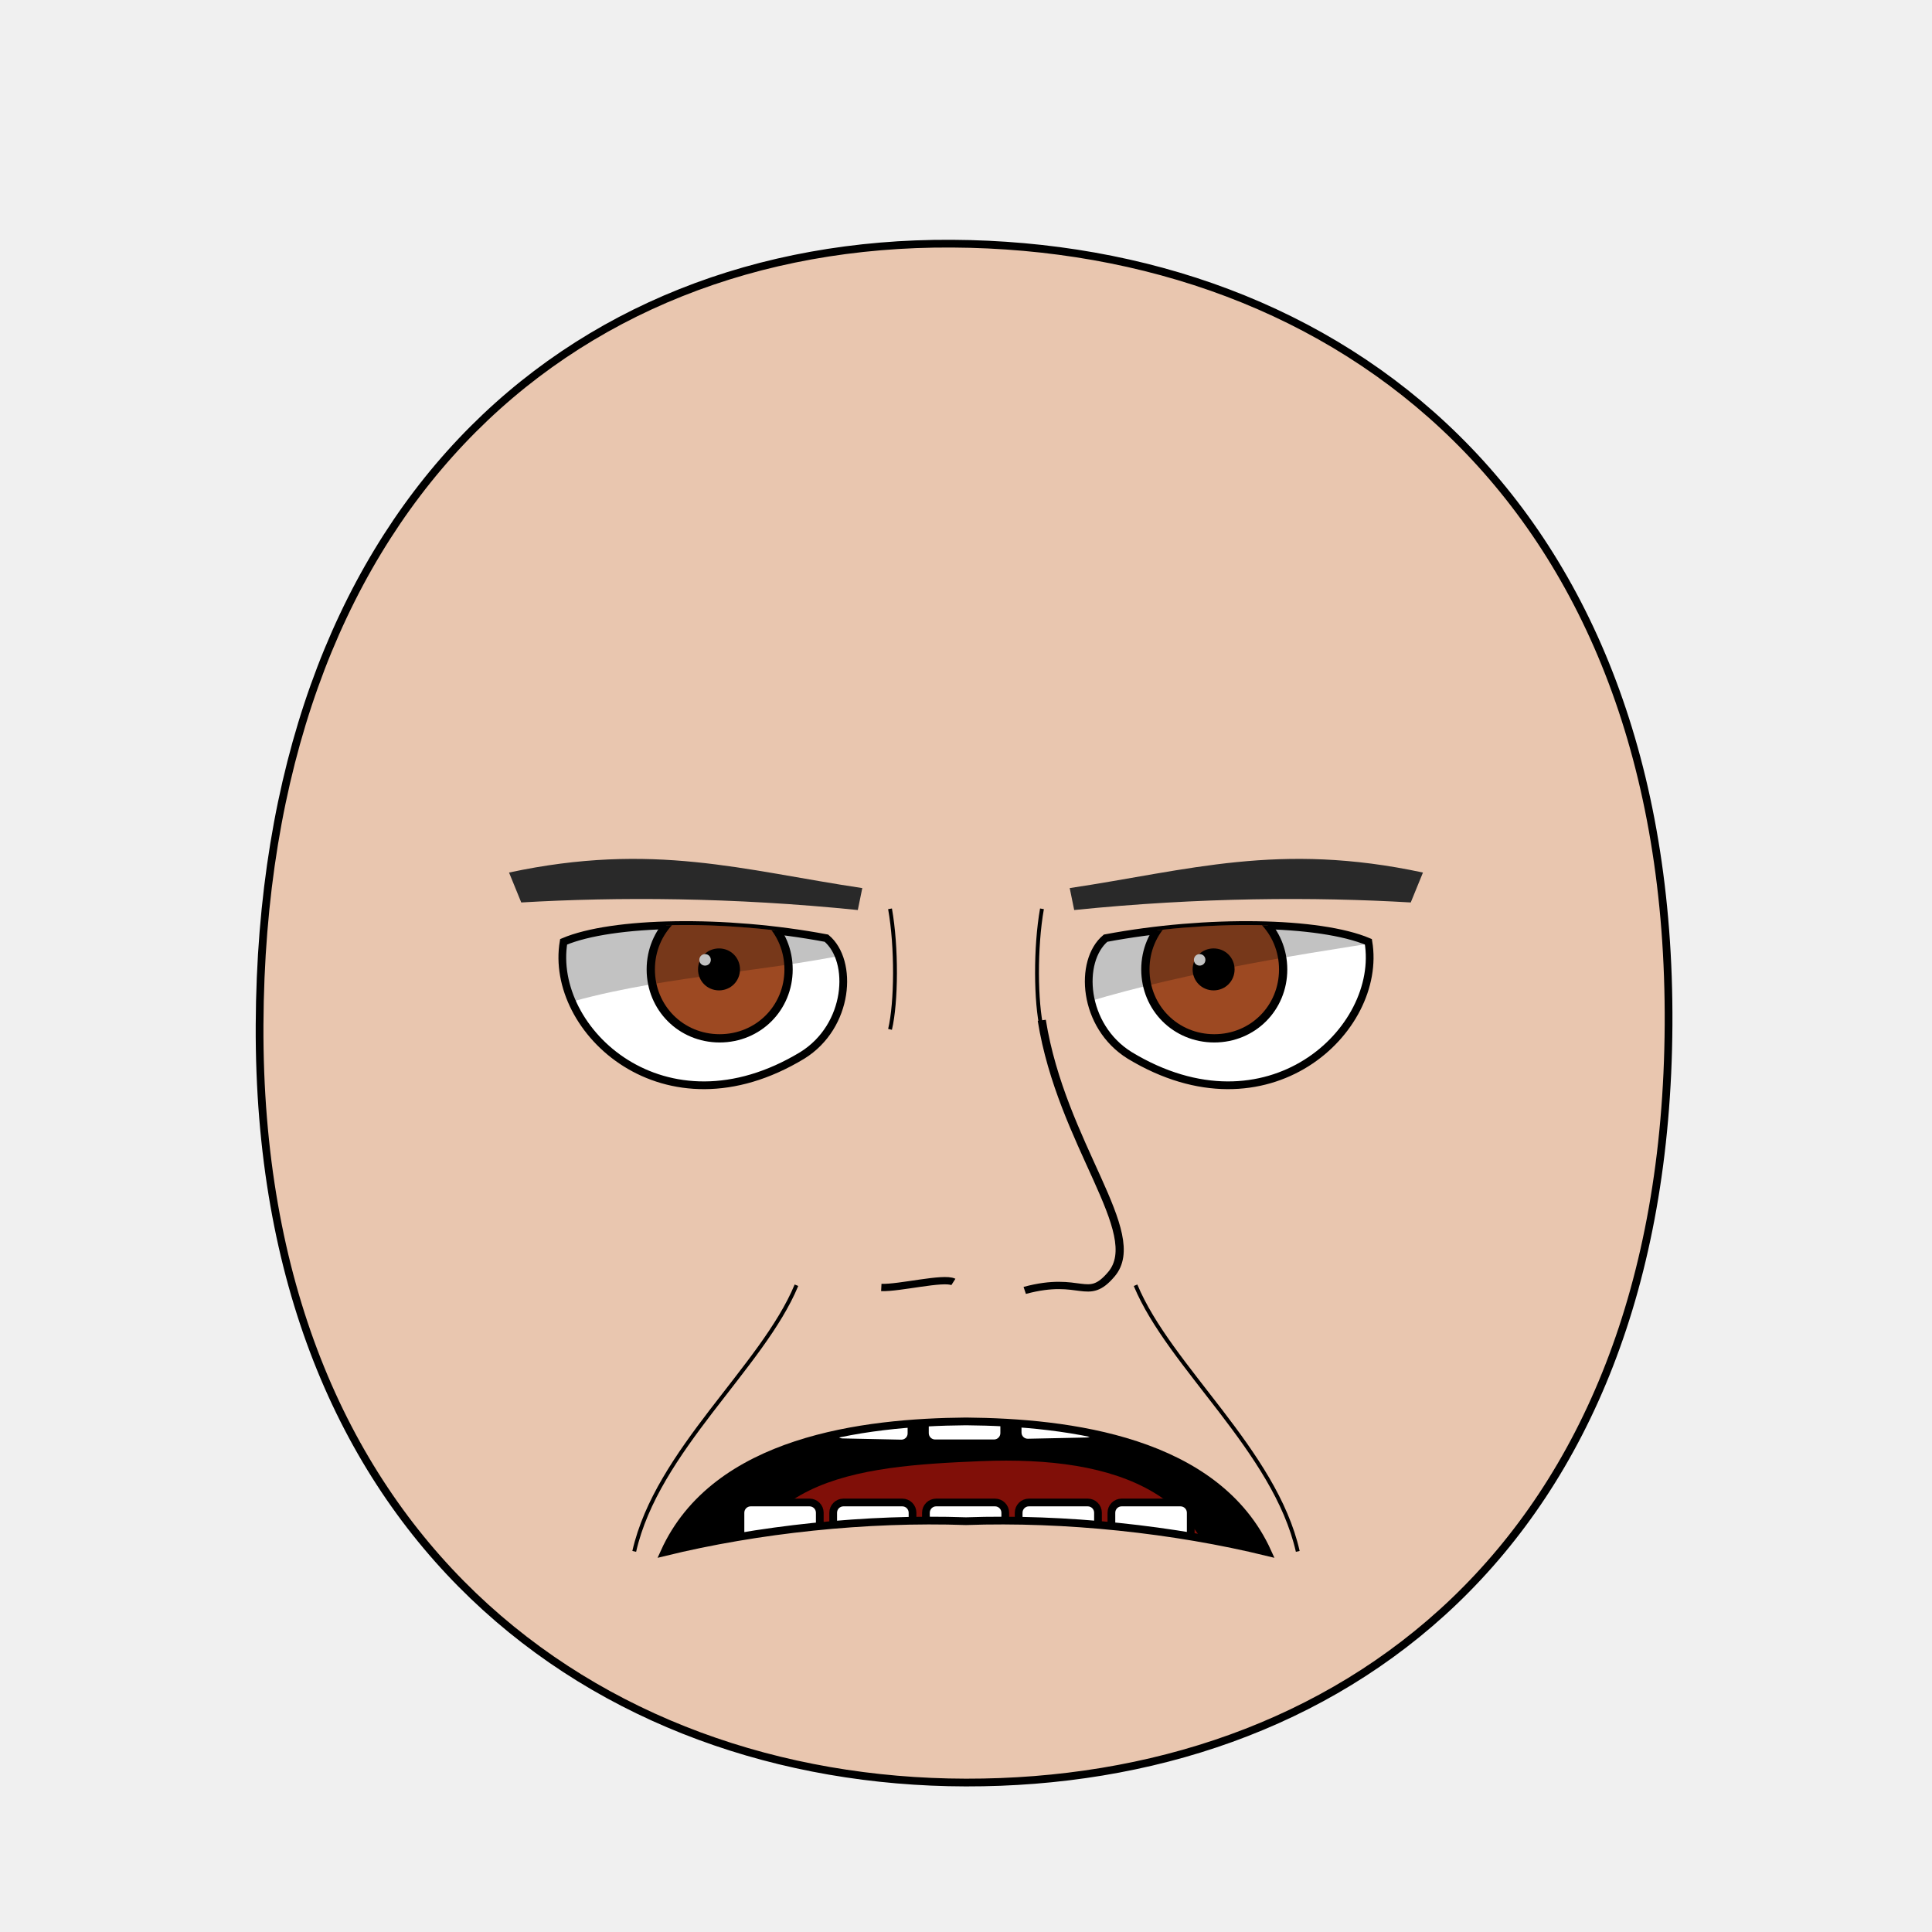
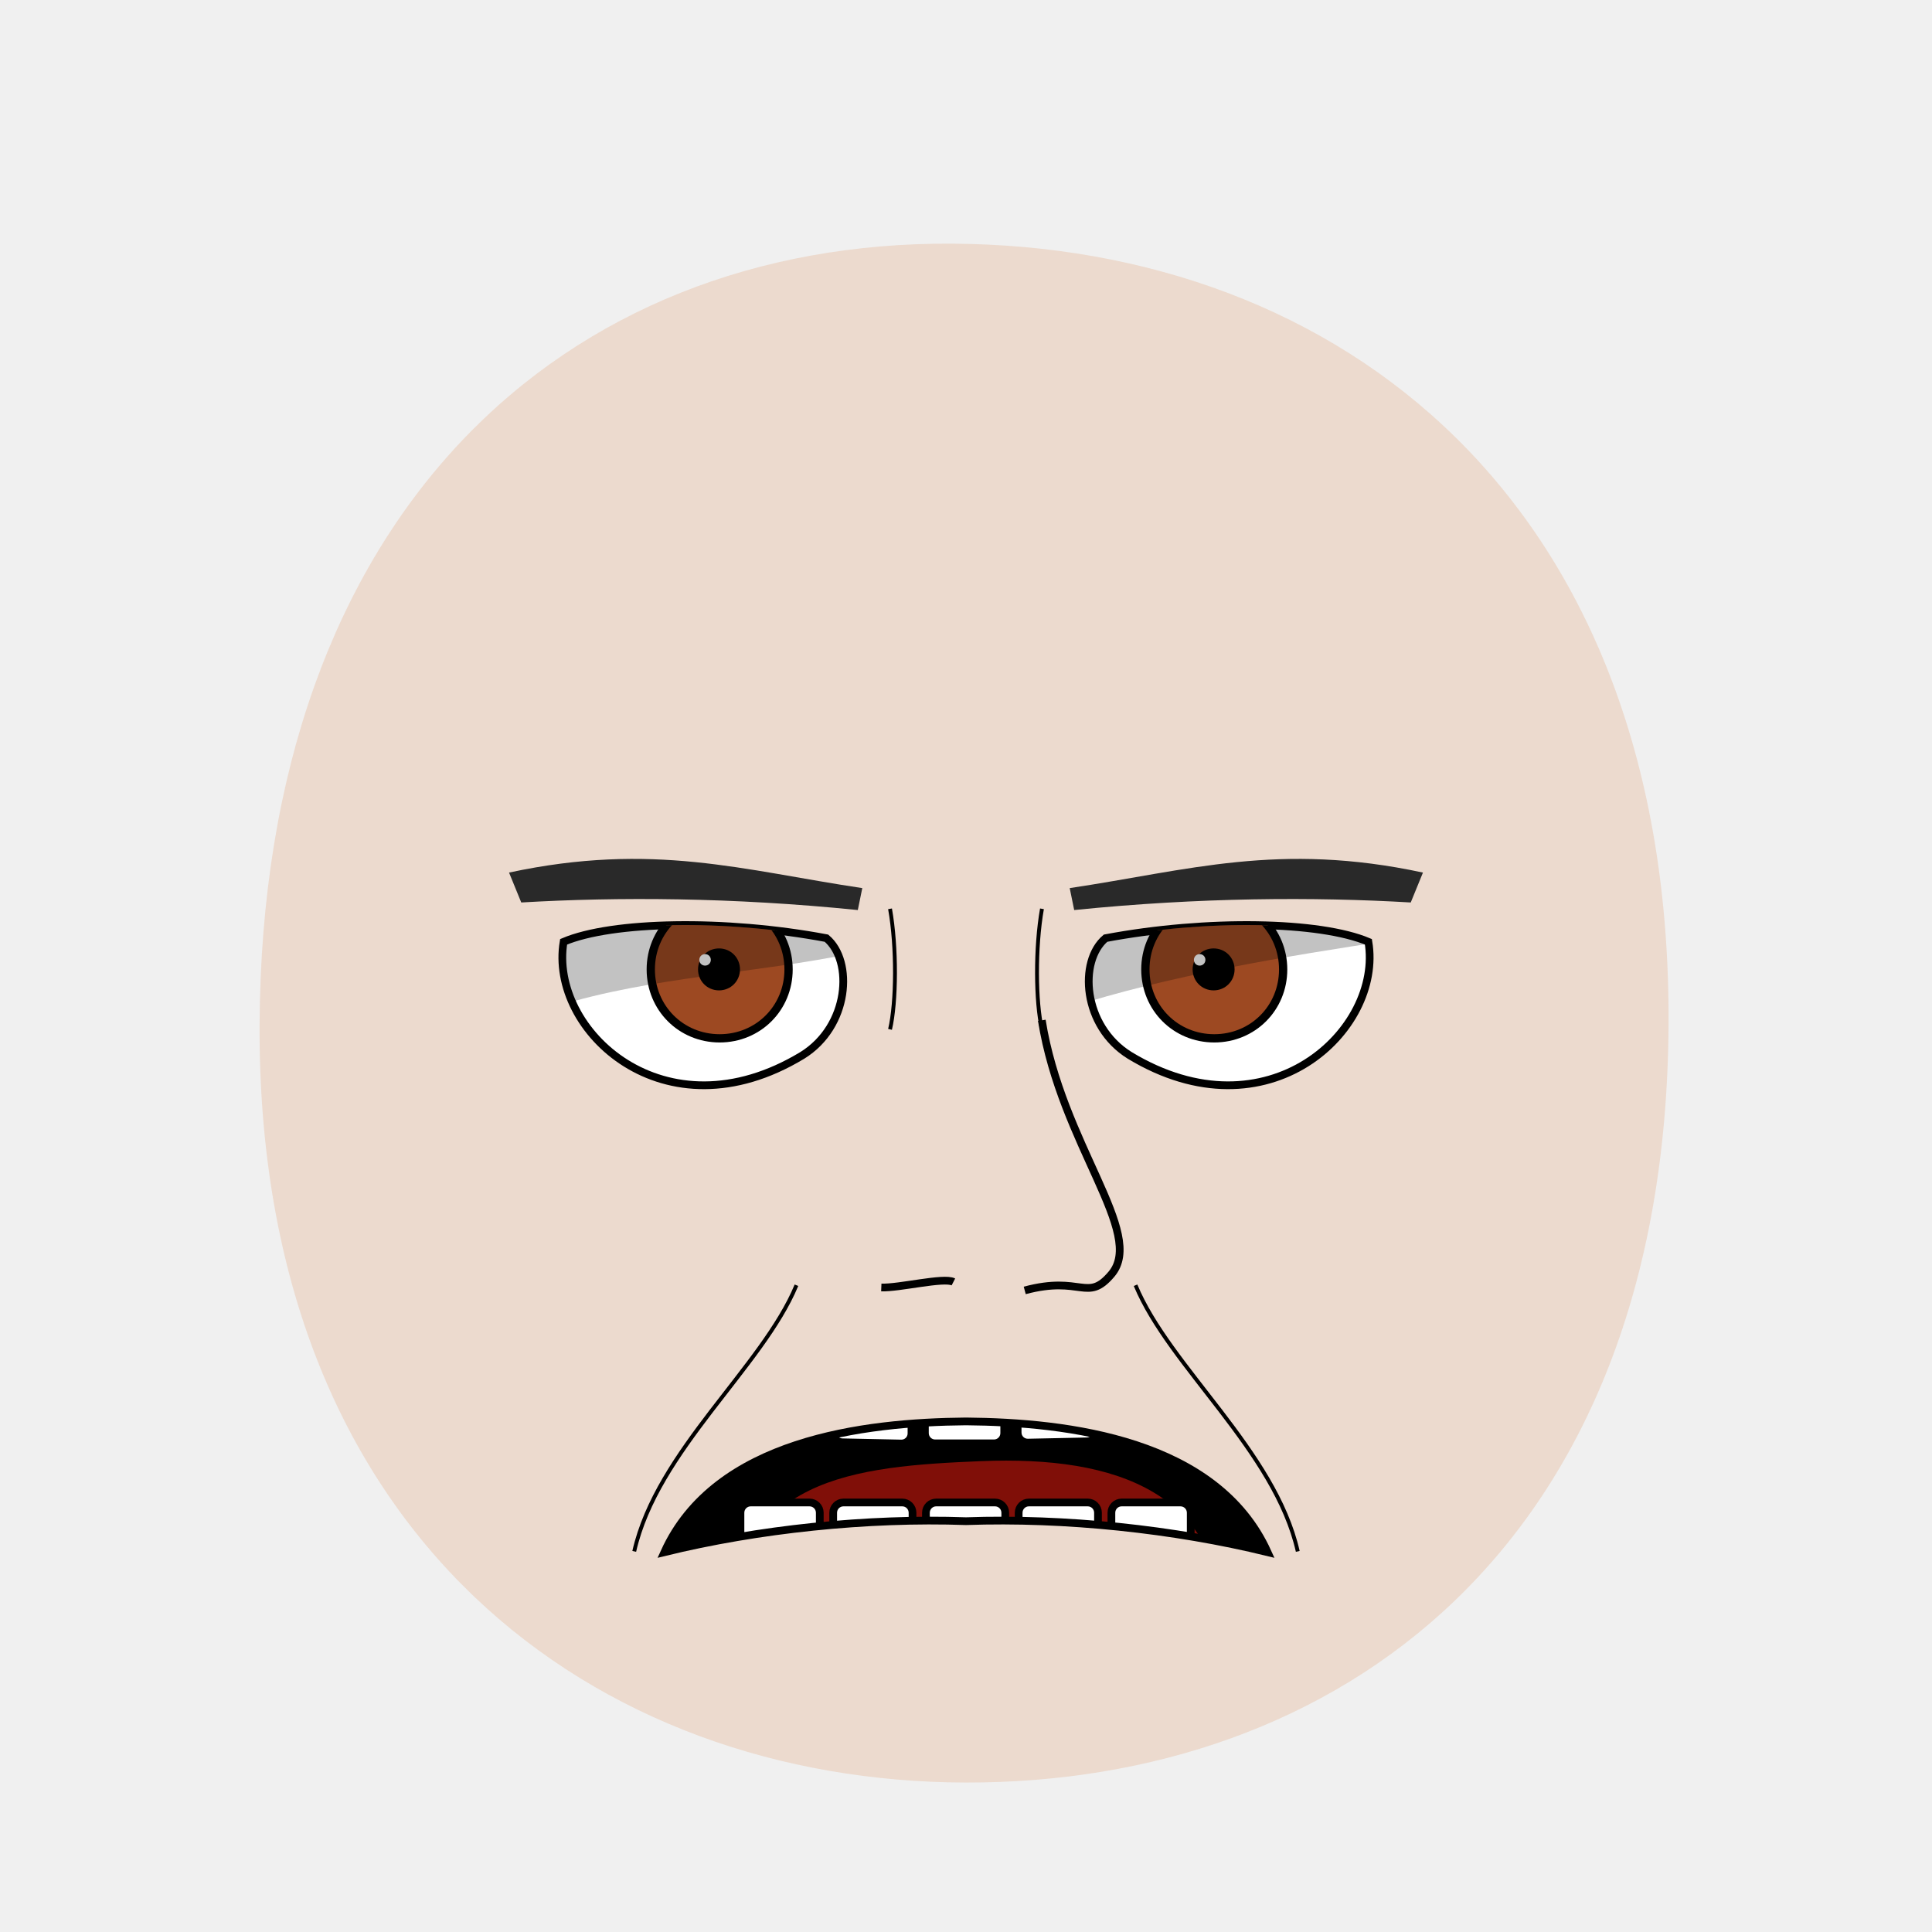
<svg xmlns="http://www.w3.org/2000/svg" xmlns:xlink="http://www.w3.org/1999/xlink" id="emoticon-front-view" viewBox="0 0 250 250" height="100%" width="100%" version="1.1">
  <defs id="defs">
    <clipPath id="clipPath-left-eye">
-       <use transform="matrix(1,0,0,1,0,0)" x="0" width="1" xlink:href="#left-eye-outline" height="1" y="0" id="use-left-eye-outline-1" />
+       <use transform="matrix(1,0,0,1,0,0)" x="0" width="1" xlink:href="#left-eye-outline" height="1" y="0" id="use-left-eye-outline-1">
+ </use>
    </clipPath>
    <clipPath id="clipPath-right-eye">
-       <use transform="matrix(-1,0,0,1,250,0)" id="use-left-eye-outline-2" y="0" height="250" xlink:href="#left-eye-outline" width="250" x="0" morph="fixed" />
+       <use transform="matrix(-1,0,0,1,250,0)" id="use-left-eye-outline-2" y="0" height="250" xlink:href="#left-eye-outline" width="250" x="0" morph="fixed">
+ </use>
    </clipPath>
    <clipPath id="clipPath-mouth" clipPathUnits="userSpaceOnUse">
-       <use transform="matrix(1,0,0,1,0,0)" height="250" y="0" x="0" xlink:href="#mouth-outline" id="use-mouth-outline" width="250" />
+       <use transform="matrix(1,0,0,1,0,0)" height="250" y="0" x="0" xlink:href="#mouth-outline" id="use-mouth-outline" width="250">
+ </use>
    </clipPath>
  </defs>
-   <g id="head">
-     <path d="M 124.98,230.66 C 172.77,230.75 215.51,200.57 215.91,132.64 216.3,64.72 173.26,31.81 123.18,31.53 73.1,31.24 33.88,66.28 33.59,132.64 33.3,199.01 77.19,230.57 124.98,230.66 Z" style="fill:#e9c6af;stroke:#000000;stroke-width:1" id="head-outline" />
+   <g id="head" morph="fixed">
+     <path style="fill:#e9c6af;stroke:none;stroke-width:1.0;fill-opacity:0.53" d="M 124.98,230.66 C 172.77,230.75 215.51,200.57 215.91,132.64 216.3,64.72 173.26,31.81 123.18,31.53 73.1,31.24 33.88,66.28 33.59,132.64 33.3,199.01 77.19,230.57 124.98,230.66 Z" id="head-outline">
+ </path>
  </g>
  <g id="left-eye">
-     <path d="m 106.938,121.399 c 3.523,2.958 2.982,11.391 -3.128,15.171 -17.83,10.79 -32.8,-3.25 -30.88,-14.7 6.275,-2.663 20.858,-2.943 34.008,-0.471 z" style="fill:#ffffff;stroke:#000000;stroke-width:1" id="left-eye-outline" />
+     <path d="M 106.94,121.4 C 110.46,124.36 109.92,132.79 103.81,136.57 85.98,147.36 71.01,133.32 72.93,121.87 79.2,119.21 93.79,118.93 106.94,121.4 Z" style="fill:#ffffff;stroke:#000000;stroke-width:1" id="left-eye-outline">
+ </path>
    <g clip-path="url(#clipPath-left-eye)" id="left-eyeball">
      <g id="left-lens">
-         <path d="M 1,0.5 C 1,0.78 0.78,1 0.5,1 0.22,1 0,0.78 0,0.5 0,0.22 0.22,0 0.5,0 0.78,0 1,0.22 1,0.5 z" transform="matrix(17.83,0,0,17.83,84.21,116.53)" style="fill:#9d4922;stroke:#000000;stroke-width:0.06" id="iris" morph="relative" />
-         <path d="M 1,0.5 C 1,0.78 0.78,1 0.5,1 0.22,1 0,0.78 0,0.5 0,0.22 0.22,0 0.5,0 0.78,0 1,0.22 1,0.5 z" transform="matrix(4.64,0,0,4.64,90.72,123.12)" style="fill:#000000;stroke:#000000;stroke-width:0.17" id="pupil" morph="relative" />
-         <path d="M 1,0.5 C 1,0.78 0.78,1 0.5,1 0.22,1 0,0.78 0,0.5 0,0.22 0.22,0 0.5,0 0.78,0 1,0.22 1,0.5 z" transform="matrix(1.49,0,0,1.49,90.49,123.46)" style="fill:#ffffff;stroke:none" id="glare" morph="transform-only" />
+         <path d="M 1,0.5 C 1,0.78 0.78,1 0.5,1 0.22,1 0,0.78 0,0.5 0,0.22 0.22,0 0.5,0 0.78,0 1,0.22 1,0.5 z" transform="matrix(17.83,0,0,17.83,84.21,116.53)" style="fill:#9d4922;stroke:#000000;stroke-width:0.06" id="iris" morph="relative">
+ </path>
+         <path d="M 1,0.5 C 1,0.78 0.78,1 0.5,1 0.22,1 0,0.78 0,0.5 0,0.22 0.22,0 0.5,0 0.78,0 1,0.22 1,0.5 z" transform="matrix(4.64,0,0,4.64,90.72,123.12)" style="fill:#000000;stroke:#000000;stroke-width:0.17" id="pupil" morph="relative">
+ </path>
+         <path d="M 1,0.5 C 1,0.78 0.78,1 0.5,1 0.22,1 0,0.78 0,0.5 0,0.22 0.22,0 0.5,0 0.78,0 1,0.22 1,0.5 z" transform="matrix(1.49,0,0,1.49,90.49,123.46)" style="fill:#ffffff;stroke:none" id="glare" morph="transform-only">
+ </path>
      </g>
-       <path d="M 50,75 125,75 125,118.99 C 100.04,129.47 71.79,121.99 50,142.9 Z" style="opacity:0.24;fill:#000000;stroke:#000000;stroke-width:0px" id="left-lid-shadow" />
+       <path d="M 50,75 125,75 125,118.99 C 100.04,129.47 71.79,121.99 50,142.9 Z" style="opacity:0.24;fill:#000000;stroke:#000000;stroke-width:0px" id="left-lid-shadow">
+ </path>
    </g>
  </g>
  <g id="right-eye">
-     <use transform="matrix(-1,0,0,1,250,0)" id="right-eye-outline" y="0" height="250" xlink:href="#left-eye-outline" width="250" x="0" morph="fixed" />
+     <use transform="matrix(-1,0,0,1,250,0)" id="right-eye-outline" y="0" height="250" xlink:href="#left-eye-outline" width="250" x="0" morph="fixed">
+ </use>
    <g clip-path="url(#clipPath-right-eye)" id="right-eyeball">
-       <use transform="matrix(1,0,0,1,64,0)" id="right-lens" y="0" height="1" xlink:href="#left-lens" width="1" x="0" morph="fixed" />
-       <path d="M 125,135.96 125,75 200,75 200,118.41 C 184.51,121.78 145.42,124.69 125,135.96 Z" style="opacity:0.24;fill:#000000;stroke:#000000;stroke-width:0px" id="right-lid-shadow" />
+       <use transform="matrix(1,0,0,1,64,0)" id="right-lens" y="0" height="1" xlink:href="#left-lens" width="1" x="0" morph="fixed">
+ </use>
+       <path d="M 125,135.96 125,75 200,75 200,118.41 C 184.51,121.78 145.42,124.69 125,135.96 Z" style="opacity:0.24;fill:#000000;stroke:#000000;stroke-width:0px" id="right-lid-shadow">
+ </path>
    </g>
  </g>
-   <path d="m 111,117.758 c -16.241,-1.652 -31.051,-1.711 -43.55,-0.98 l -1.58,-3.87 c 18.64,-4 30.35,-0.28 45.71,2.01 z" style="fill:#292929;stroke-width:1" id="left-eye-brow" />
-   <g id="nose" transform="matrix(1.145651,0,0,1.025692,-18.95605,-3.378799)">
-     <path d="m 116.088,165.721 c 2.017,0.092 7.051,-1.322 8.141,-0.698 m 9.984,-33.01 c 2.25,15.68 11.785,26.859 7.866,32.031 -2.746,3.624 -3.366,0.114 -9.792,2.046" style="fill:none;stroke:#000000;stroke-width:0.922" id="nose-path" />
-   </g>
-   <use transform="matrix(-1,0,0,1,250,0)" x="0" width="250" xlink:href="#left-eye-brow" height="250" y="0" id="right-eye-brow" />
+   <path d="M 111,117.76 C 94.76,116.11 79.95,116.05 67.45,116.78 L 65.87,112.91 C 84.51,108.91 96.22,112.63 111.58,114.92 Z" style="fill:#292929;stroke-width:1" id="left-eye-brow">
+ </path>
+   <use transform="matrix(-1,0,0,1,250,0)" x="0" width="250" xlink:href="#left-eye-brow" height="250" y="0" id="right-eye-brow">
+ </use>
  <g id="mouth">
    <g id="mouth-interior" clip-path="url(#clipPath-mouth)">
-       <rect style="fill:#000000;stroke:none" id="mouth-background" x="68.16" width="119.944" height="66.556" y="159.934" />
-       <path d="M 94.84,211.42 C 94.51,191.12 110.73,189.74 126.96,189.07 144.51,188.36 158.42,193.11 158.42,211.42 137.23,211.42 116.04,211.42 94.84,211.42 Z" style="fill:#800f08;stroke:none" id="tongue" />
+       <rect style="fill:#000000;stroke:none" id="mouth-background" x="68.16" width="119.944" height="66.556" y="159.934">
+ </rect>
+       <path d="M 94.84,211.42 C 94.51,191.12 110.73,189.74 126.96,189.07 144.51,188.36 158.42,193.11 158.42,211.42 137.23,211.42 116.04,211.42 94.84,211.42 Z" style="fill:#800f08;stroke:none" id="tongue">
+ </path>
      <g transform="matrix(1,0,0,1,0.5,-0.68)" morph="fix-children" id="upper-teeth">
-         <rect width="10.356" x="96.362" ry="1.325" transform="matrix(0.991225,0.1321854,0,1,0,0)" rx="1.336" y="158.085" height="15.123" id="tooth-02" style="fill:#ffffff;fill-opacity:1;stroke:#000000;stroke-width:1.004;stroke-opacity:1" />
-         <rect rx="1.325" y="169.917" height="15.123" transform="matrix(0.999781,0.02092668,0,1,0,0)" id="tooth-03" width="10.267" x="107.205" ry="1.325" style="fill:#ffffff;fill-opacity:1;stroke:#000000;stroke-width:1;stroke-opacity:1" />
-         <rect width="10.265" x="119.182" ry="1.325" rx="1.325" y="172.327" height="15.123" id="tooth-04" style="fill:#ffffff;fill-opacity:1;stroke:#000000;stroke-opacity:1" />
-         <rect rx="1.325" y="175.003" height="15.123" transform="matrix(0.999781,-0.02092669,0,1,0,0)" id="tooth-05" width="10.267" x="131.211" ry="1.325" style="fill:#ffffff;fill-opacity:1;stroke:#000000;stroke-width:1;stroke-opacity:1" />
-         <rect width="10.394" x="144.894" ry="1.325" transform="matrix(0.9876076,-0.1569434,0,1,0,0)" rx="1.341" y="194.778" height="15.123" id="tooth-06" style="fill:#ffffff;fill-opacity:1;stroke:#000000;stroke-width:1.006;stroke-opacity:1" />
+         <rect width="10.356" x="96.362" ry="1.325" transform="matrix(0.991225,0.1321854,0,1,0,0)" rx="1.336" y="158.085" height="15.123" id="tooth-02" style="fill:#ffffff;fill-opacity:1;stroke:#000000;stroke-width:1.004;stroke-opacity:1">
+ </rect>
+         <rect rx="1.325" y="169.917" height="15.123" transform="matrix(0.999781,0.02092668,0,1,0,0)" id="tooth-03" width="10.267" x="107.205" ry="1.325" style="fill:#ffffff;fill-opacity:1;stroke:#000000;stroke-width:1;stroke-opacity:1">
+ </rect>
+         <rect width="10.265" x="119.182" ry="1.325" rx="1.325" y="172.327" height="15.123" id="tooth-04" style="fill:#ffffff;fill-opacity:1;stroke:#000000;stroke-opacity:1">
+ </rect>
+         <rect rx="1.325" y="175.003" height="15.123" transform="matrix(0.999781,-0.02092669,0,1,0,0)" id="tooth-05" width="10.267" x="131.211" ry="1.325" style="fill:#ffffff;fill-opacity:1;stroke:#000000;stroke-width:1;stroke-opacity:1">
+ </rect>
+         <rect width="10.394" x="144.894" ry="1.325" transform="matrix(0.9876076,-0.1569434,0,1,0,0)" rx="1.341" y="194.778" height="15.123" id="tooth-06" style="fill:#ffffff;fill-opacity:1;stroke:#000000;stroke-width:1.006;stroke-opacity:1">
+ </rect>
      </g>
      <g transform="matrix(1,0,0,1,0.5,22.33)" id="lower-teeth" morph="fix-children">
-         <rect style="fill:#ffffff;fill-opacity:1;stroke:#000000;stroke-opacity:1" ry="1.325" x="95.315" width="10.265" id="tooth-09" height="15.123" y="172.091" rx="1.325" />
-         <rect style="fill:#ffffff;fill-opacity:1;stroke:#000000;stroke-opacity:1" id="tooth-10" height="15.123" y="172.091" rx="1.325" ry="1.325" x="107.315" width="10.265" />
-         <rect style="fill:#ffffff;fill-opacity:1;stroke:#000000;stroke-opacity:1" ry="1.325" x="119.315" width="10.265" id="tooth-11" height="15.123" y="172.091" rx="1.325" />
-         <rect style="fill:#ffffff;fill-opacity:1;stroke:#000000;stroke-opacity:1" id="tooth-12" height="15.123" y="172.091" rx="1.325" ry="1.325" x="131.315" width="10.265" />
-         <rect style="fill:#ffffff;fill-opacity:1;stroke:#000000;stroke-opacity:1" ry="1.325" x="143.315" width="10.265" id="tooth-13" height="15.123" y="172.091" rx="1.325" />
+         <rect style="fill:#ffffff;fill-opacity:1;stroke:#000000;stroke-opacity:1" ry="1.325" x="95.315" width="10.265" id="tooth-09" height="15.123" y="172.091" rx="1.325">
+ </rect>
+         <rect style="fill:#ffffff;fill-opacity:1;stroke:#000000;stroke-opacity:1" id="tooth-10" height="15.123" y="172.091" rx="1.325" ry="1.325" x="107.315" width="10.265">
+ </rect>
+         <rect style="fill:#ffffff;fill-opacity:1;stroke:#000000;stroke-opacity:1" ry="1.325" x="119.315" width="10.265" id="tooth-11" height="15.123" y="172.091" rx="1.325">
+ </rect>
+         <rect style="fill:#ffffff;fill-opacity:1;stroke:#000000;stroke-opacity:1" id="tooth-12" height="15.123" y="172.091" rx="1.325" ry="1.325" x="131.315" width="10.265">
+ </rect>
+         <rect style="fill:#ffffff;fill-opacity:1;stroke:#000000;stroke-opacity:1" ry="1.325" x="143.315" width="10.265" id="tooth-13" height="15.123" y="172.091" rx="1.325">
+ </rect>
      </g>
    </g>
-     <path style="fill:none;stroke:#000000;stroke-width:1px" d="M 164.03,200.85 C 151.94,197.89 137.81,196.39 125,196.84 112.19,196.39 98.06,197.89 85.97,200.85 92.56,186.31 111.81,184.04 125,183.93 138.19,184.04 157.44,186.31 164.03,200.85 Z" id="mouth-outline" />
+     <path style="fill:none;stroke:#000000;stroke-width:1px" d="M 164.03,200.85 C 151.94,197.89 137.81,196.39 125,196.84 112.19,196.39 98.06,197.89 85.97,200.85 92.56,186.31 111.81,184.04 125,183.93 138.19,184.04 157.44,186.31 164.03,200.85 Z" id="mouth-outline">
+ </path>
  </g>
  <g id="wrinkles">
-     <path d="M 115.17,117.6 C 116.05,122.56 116,129.68 115.17,133.2" style="fill:none;stroke:#000000;stroke-width:0.5" id="wrinkle-left-brow" />
-     <path d="M 82.07,200.75 C 85.02,187.71 98.67,176.9 103.06,166.31" style="fill:none;stroke:#000000;stroke-width:0.5" id="wrinkle-left-cheek" />
-     <use transform="matrix(-1,0,0,1,250,0)" morph="fixed" height="250" y="0" x="0" xlink:href="#wrinkle-left-brow" id="wrinkle-right-brow" width="250" />
-     <use transform="matrix(-1,0,0,1,250,0)" morph="fixed" height="250" y="0" x="0" xlink:href="#wrinkle-left-cheek" id="wrinkle-right-cheek" width="250" />
+     <path d="M 115.17,117.6 C 116.05,122.56 116,129.68 115.17,133.2" style="fill:none;stroke:#000000;stroke-width:0.5" id="wrinkle-left-brow">
+ </path>
+     <path d="M 82.07,200.75 C 85.02,187.71 98.67,176.9 103.06,166.31" style="fill:none;stroke:#000000;stroke-width:0.5" id="wrinkle-left-cheek">
+ </path>
+     <use transform="matrix(-1,0,0,1,250,0)" morph="fixed" height="250" y="0" x="0" xlink:href="#wrinkle-left-brow" id="wrinkle-right-brow" width="250">
+ </use>
+     <use transform="matrix(-1,0,0,1,250,0)" morph="fixed" height="250" y="0" x="0" xlink:href="#wrinkle-left-cheek" id="wrinkle-right-cheek" width="250">
+ </use>
+   </g>
+   <g id="nose">
+     <path d="M 114.04,166.6 C 116.35,166.69 122.12,165.24 123.37,165.88 M 134.81,132.03 C 137.38,148.11 148.31,159.58 143.82,164.88 140.67,168.6 139.96,165 132.6,166.98" style="fill:none;stroke:#000000" id="nose-path">
+ </path>
  </g>
</svg>
